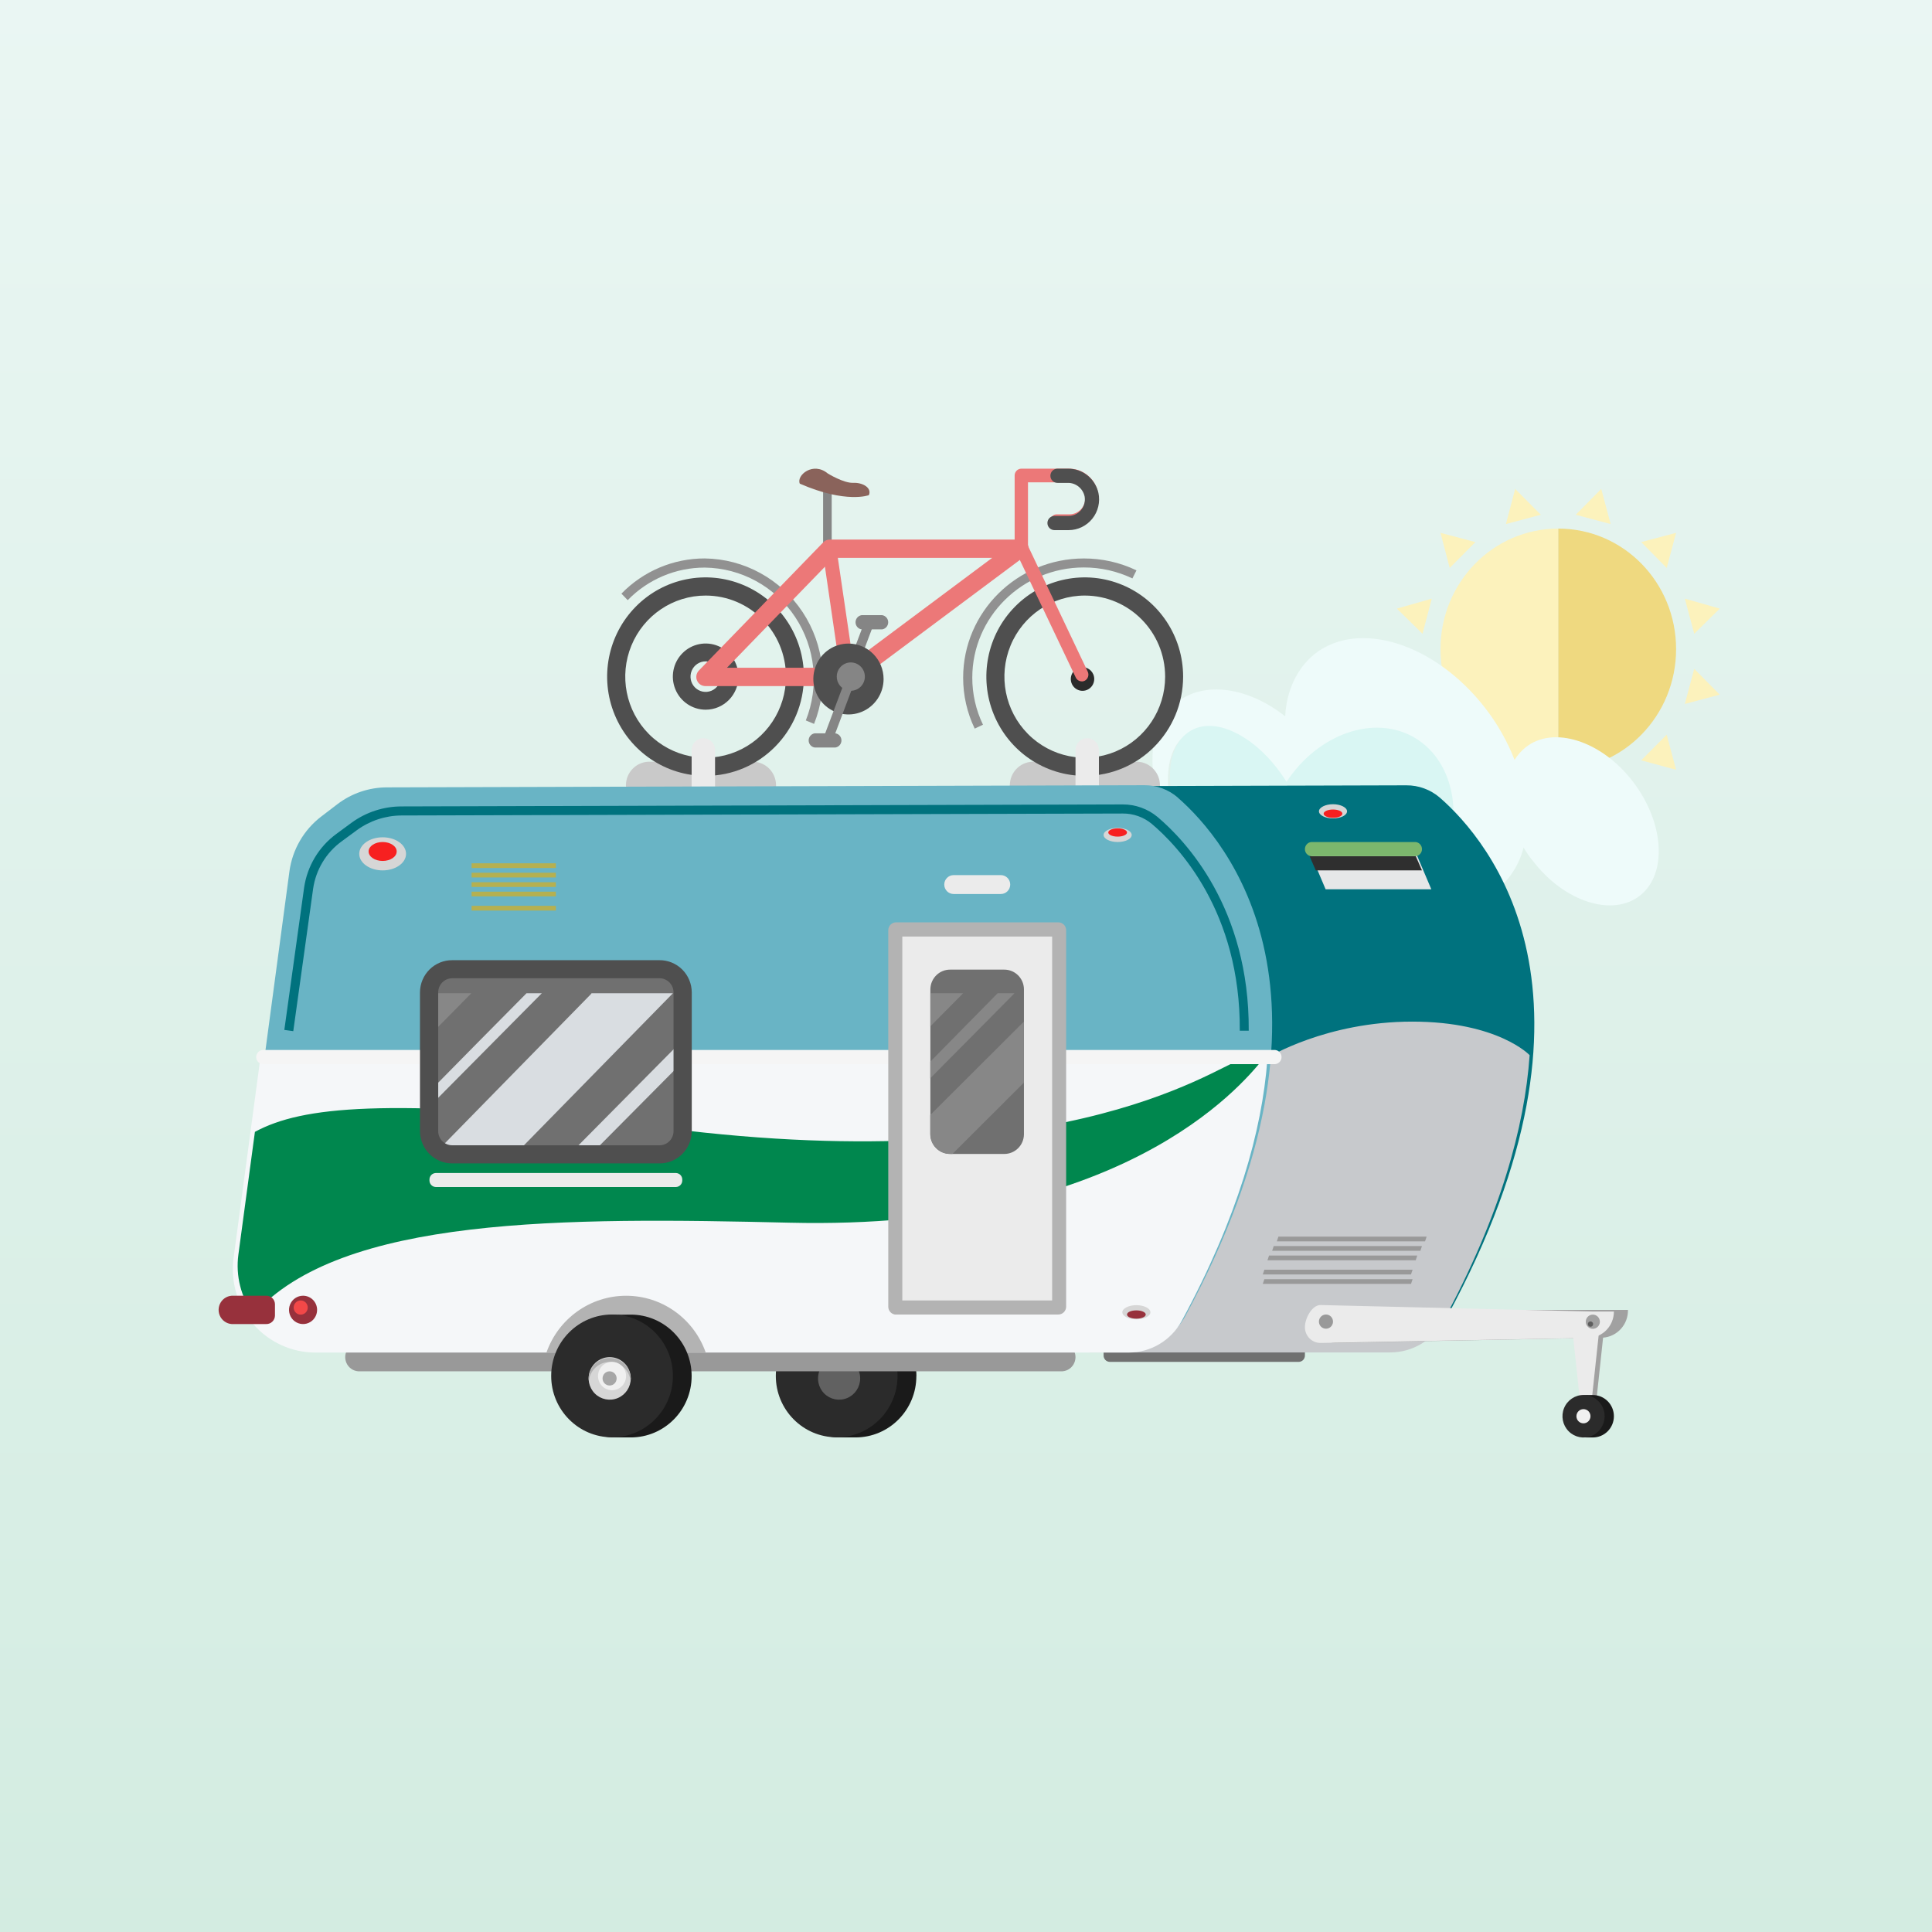
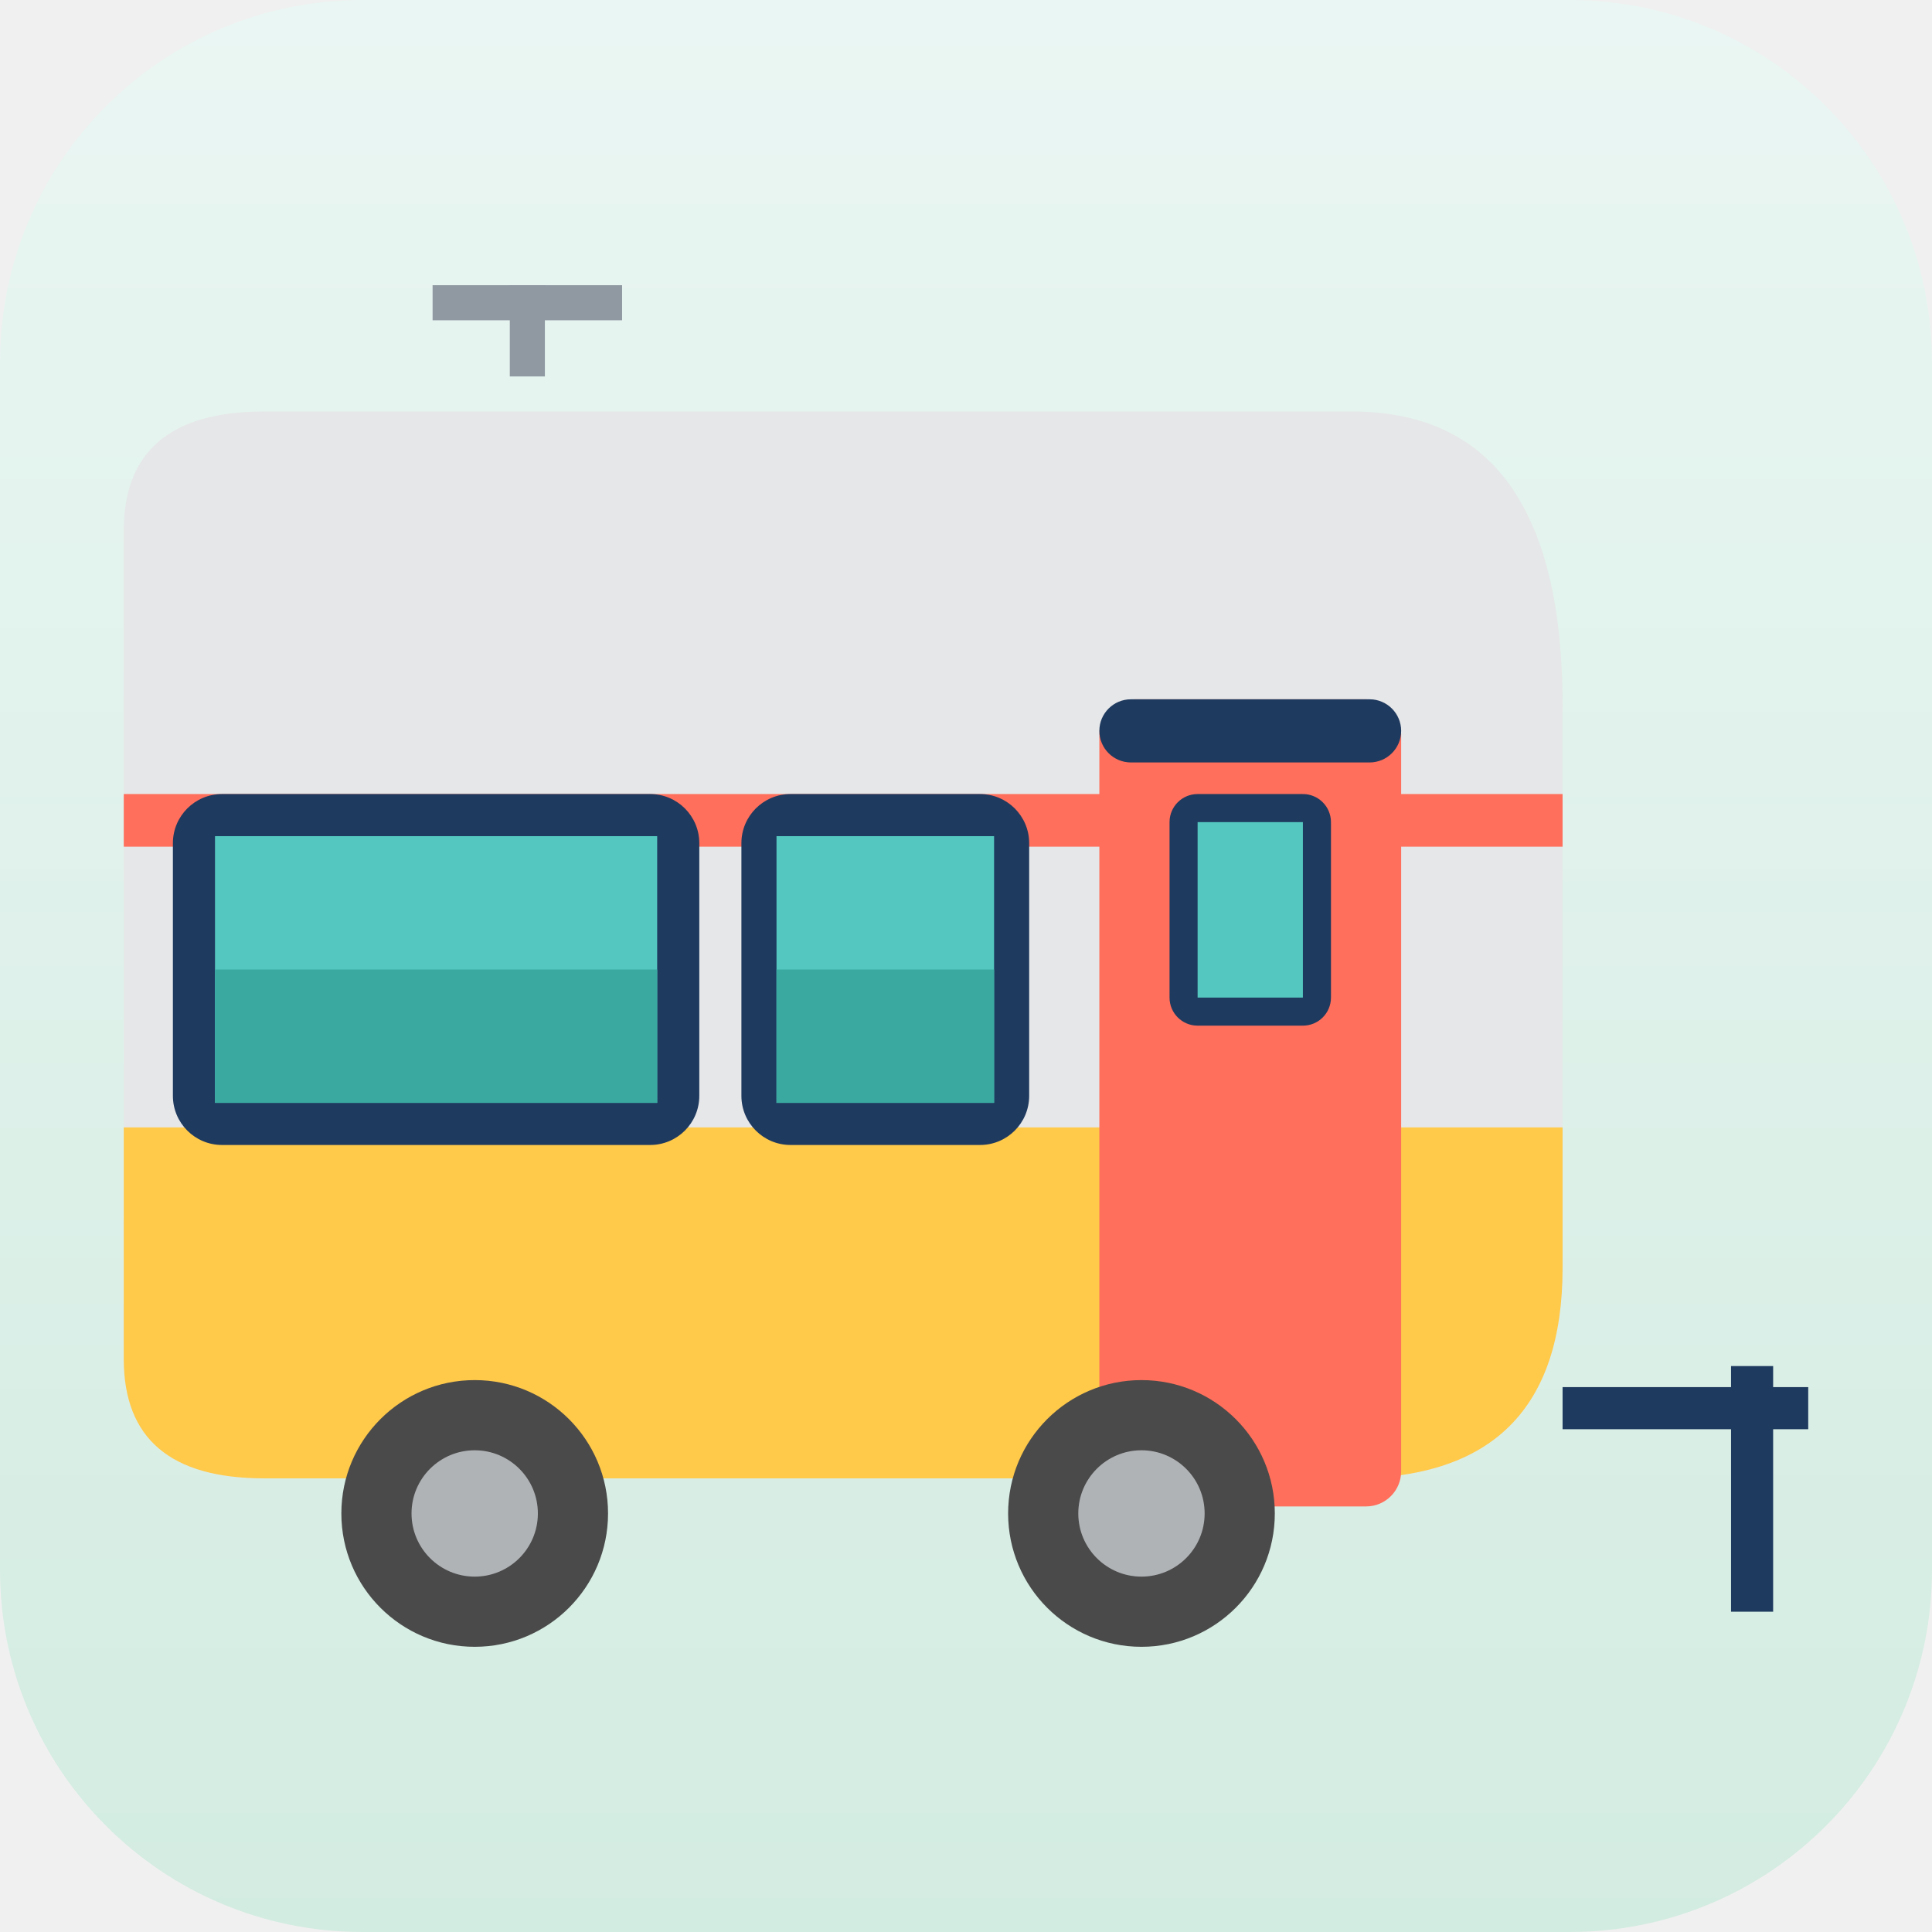
- <svg xmlns="http://www.w3.org/2000/svg" xmlns:xlink="http://www.w3.org/1999/xlink" viewBox="0 0 512 512">
+ <svg xmlns="http://www.w3.org/2000/svg" viewBox="0 0 512 512">
  <defs>
    <linearGradient id="bg" x1="0" y1="0" x2="0" y2="1">
      <stop offset="0" stop-color="#eaf6f3" />
      <stop offset="1" stop-color="#d3ece1" />
    </linearGradient>
  </defs>
-   <rect width="512" height="512" fill="url(#bg)" />
-   <svg x="40" y="112" width="432" height="288" viewBox="50 130 700 466">
-     <defs>
-       <rect id="path-1" x="0" y="0" width="1109.185" height="839.161" />
-     </defs>
-     <g id="UI-|-Autres-vr" stroke="none" stroke-width="1" fill="none" fill-rule="evenodd">
-       <g id="assets-page-assurance-autresvr" transform="translate(-470, -2008)">
-         <g id="illus-assurance-autresvr" transform="translate(451, 1996)">
-           <mask id="mask-2" fill="white">
-             <use xlink:href="#path-1" transform="translate(554.5927, 419.5804) scale(-1, 1) translate(-554.5927, -419.5804) " />
-           </mask>
-           <g id="Mask-Photo" transform="translate(554.5927, 419.5804) scale(-1, 1) translate(-554.5927, -419.5804) " />
-           <g id="illus-assurance-vr" mask="url(#mask-2)">
-             <g transform="translate(19.41074, 12.58741)">
-               <path d="M653.934,278.154 C625.886,278.154 603.341,254.895 603.341,226.336 C603.341,197.776 625.886,174.587 653.934,174.587 L653.934,278.154 Z" id="Path" fill="#FCF2BC" fill-rule="evenodd" />
-               <path d="M653.934,278.154 C681.969,278.154 704.513,254.895 704.513,226.336 C704.513,197.776 681.969,174.587 653.934,174.587 L653.934,278.154 Z" id="Path" fill="#EFD980" fill-rule="evenodd" />
-               <polygon id="Path" fill="#FCF2BC" fill-rule="evenodd" points="723.258 245.902 712.305 234.811 708.27 249.888" />
-               <polygon id="Path" fill="#FCF2BC" fill-rule="evenodd" points="723.258 208.937 708.27 204.671 712.305 219.748" />
-               <polygon id="Path" fill="#FCF2BC" fill-rule="evenodd" points="704.513 176.406 689.525 180.378 700.478 191.483" />
-               <polygon id="Path" fill="#FCF2BC" fill-rule="evenodd" points="672.374 157.552 661.421 168.643 676.409 172.629" />
-               <polygon id="Path" fill="#FCF2BC" fill-rule="evenodd" points="584.61 208.937 599.598 204.671 595.633 219.748" />
-               <polygon id="Path" fill="#FCF2BC" fill-rule="evenodd" points="603.341 176.406 618.329 180.378 607.307 191.483" />
-               <polygon id="Path" fill="#FCF2BC" fill-rule="evenodd" points="635.411 157.552 646.433 168.643 631.445 172.629" />
-               <polygon id="Path" fill="#FCF2BC" fill-rule="evenodd" points="704.513 278.154 689.525 274.098 700.478 263.091" />
-               <polygon id="Path" fill="#F4DC7C" fill-rule="evenodd" points="672.374 297.007 661.421 285.916 676.409 281.93" />
-               <polygon id="Path" fill="#F4DC7C" fill-rule="evenodd" points="635.411 297.007 631.445 281.93 646.433 285.916" />
-               <polygon id="Path" fill="#F4DC7C" fill-rule="evenodd" points="584.61 245.902 599.598 249.888 595.633 234.811" />
-               <polygon id="Path" fill="#F4DC7C" fill-rule="evenodd" points="603.341 278.154 618.329 274.098 607.307 263.091" />
-               <path d="M685.879,283.105 C672.388,265.58 651.577,259.049 639.861,268.559 C637.996,270.048 636.405,271.857 635.161,273.902 C632.036,265.901 627.782,258.397 622.53,251.622 C600.846,223.65 568.014,213.608 549.255,228.462 C541.629,234.699 537.234,244.196 536.652,255.189 C520.818,242.713 501.99,239.804 490.038,249.245 C474.787,261.427 476.562,289.65 493.851,312.182 L498.246,317.524 C497.167,316.007 496.19,314.418 495.321,312.769 C483.3,291.972 483.3,269.105 495.321,262.28 C506.745,255.748 524.631,265.538 536.652,284.559 C550.128,263.762 573.879,255.189 591.459,265.245 C609.636,275.944 613.74,303.007 600.846,325.846 C598.542,329.649 595.892,333.226 592.929,336.531 L605.893,336.531 C613.68,336.781 621.324,334.377 627.591,329.706 C633.227,325.032 637.231,318.661 639.016,311.524 C640.229,313.623 641.621,315.612 643.175,317.469 C656.666,334.993 677.477,341.524 689.192,332.028 C700.908,322.531 699.355,300.629 685.879,283.105 Z" id="Path" fill="#EEFBFA" fill-rule="nonzero" />
-               <path d="M592.028,264.252 C574.738,254.266 550.711,262.783 537.234,283.329 C525.477,264.517 507.328,254.853 496.194,261.315 C484.173,268.07 484.173,290.685 496.194,311.217 C497.068,312.979 498.246,314.434 499.12,315.902 C509.38,326.769 521.983,333.231 533.407,334.406 C534.572,334.406 535.75,334.685 537.22,334.685 L593.775,334.685 C596.732,331.421 599.383,327.886 601.692,324.126 C614.281,301.524 610.177,274.811 592.028,264.252 Z" id="Path" fill="#D9F6F3" fill-rule="nonzero" />
-               <path d="M447.293,317.357 C447.818,315.809 448.838,314.481 450.191,313.58 C452.853,318.413 456.763,322.429 461.504,325.203 C469.047,329.566 476.88,330.154 480.652,327.245 C486.635,320.185 486.879,309.856 481.234,302.517 C475.194,295.022 464.708,292.949 456.31,297.588 C447.911,302.227 443.995,312.256 447.002,321.427 C446.943,320.063 447.041,318.697 447.293,317.357 L447.293,317.357 Z" id="Path" fill="#EEFBFA" fill-rule="nonzero" />
-               <path d="M478.641,330.503 C479.679,329.605 480.652,328.633 481.553,327.594 C477.477,330.503 469.615,329.916 462.322,325.566 C456.776,322.378 452.714,318.308 450.967,313.958 C449.535,314.773 448.486,316.133 448.055,317.734 C447.764,319.07 447.764,320.454 448.055,321.79 C448.733,323.77 449.715,325.63 450.967,327.301 C457.815,335.742 470.076,337.161 478.641,330.503 L478.641,330.503 Z" id="Path" fill="#D9F6F3" fill-rule="nonzero" />
-               <path d="M428.104,294.979 L473.179,294.979 C478.589,294.776 482.871,290.293 482.871,284.832 C482.871,279.371 478.589,274.888 473.179,274.685 L428.104,274.685 C422.694,274.888 418.412,279.371 418.412,284.832 C418.412,290.293 422.694,294.776 428.104,294.979 M263.251,294.979 L308.326,294.979 C313.736,294.776 318.018,290.293 318.018,284.832 C318.018,279.371 313.736,274.888 308.326,274.685 L263.251,274.685 C257.841,274.888 253.559,279.371 253.559,284.832 C253.559,290.293 257.841,294.776 263.251,294.979" id="Shape" fill="#C9C9C9" fill-rule="evenodd" />
-               <polygon id="Path" fill="#858585" fill-rule="evenodd" points="338.232 183.357 341.92 183.357 341.92 156.979 338.232 156.979" />
-               <path d="M357.879,160.224 C357.879,160.224 348.173,163.986 328.222,155.287 C326.641,151.72 333.92,145.65 340.243,150.923 C340.243,150.923 347.036,155.119 351.182,154.937 C355.328,154.755 359.265,157.161 357.879,160.224" id="Path" fill="#8A635B" fill-rule="evenodd" />
-               <polygon id="Path" fill="#858585" fill-rule="evenodd" points="356.326 213.804 360.166 215.063 349.948 242.21 346.107 240.937" />
-               <path d="M354.718,211.762 L363.619,211.762 C365.096,212.01 366.18,213.3 366.18,214.811 C366.18,216.322 365.096,217.612 363.619,217.86 L354.718,217.86 C353.24,217.612 352.157,216.322 352.157,214.811 C352.157,213.3 353.24,212.01 354.718,211.762" id="Path" fill="#858585" fill-rule="evenodd" />
-               <path d="M450.607,203.343 C436.648,203.337 424.06,211.815 418.714,224.822 C413.368,237.83 416.317,252.805 426.186,262.764 C436.054,272.723 450.899,275.704 463.796,270.317 C476.693,264.929 485.102,252.235 485.102,238.154 C485.087,218.94 469.654,203.366 450.607,203.343 M450.607,280.769 C433.517,280.781 418.104,270.405 411.557,254.481 C405.009,238.558 408.616,220.224 420.697,208.03 C432.777,195.836 450.95,192.185 466.739,198.78 C482.529,205.374 492.825,220.915 492.825,238.154 C492.802,261.669 473.918,280.731 450.607,280.769" id="Shape" fill="#4F4F4F" fill-rule="evenodd" />
-               <path d="M454.655,239.161 C454.661,241.217 453.437,243.073 451.555,243.863 C449.673,244.652 447.505,244.219 446.063,242.765 C444.622,241.311 444.192,239.124 444.975,237.226 C445.758,235.327 447.598,234.092 449.636,234.098 C452.408,234.098 454.655,236.365 454.655,239.161" id="Path" fill="#2B2B2B" fill-rule="evenodd" />
-               <path d="M403.328,260.476 C400.049,253.659 398.351,246.178 398.364,238.601 C398.364,210.378 421.615,187.412 450.177,187.412 C457.999,187.384 465.727,189.129 472.79,192.517 L471.043,195.986 C464.523,192.866 457.394,191.256 450.177,191.273 C423.834,191.273 402.288,212.503 402.288,238.587 C402.275,245.588 403.845,252.5 406.877,258.797 L403.328,260.476 Z" id="Path" fill="#919191" fill-rule="evenodd" />
-               <path d="M287.806,203.343 C273.846,203.331 261.254,211.806 255.903,224.813 C250.553,237.82 253.499,252.797 263.366,262.759 C273.234,272.721 288.079,275.704 300.978,270.318 C313.877,264.931 322.288,252.236 322.288,238.154 C322.272,218.945 306.848,203.373 287.806,203.343 M287.806,280.769 C270.713,280.798 255.287,270.433 248.726,254.511 C242.165,238.589 245.763,220.247 257.84,208.045 C269.916,195.843 288.093,192.184 303.887,198.776 C319.682,205.368 329.983,220.911 329.983,238.154 C329.96,261.669 311.076,280.731 287.764,280.769" id="Shape" fill="#4F4F4F" fill-rule="evenodd" />
-               <path d="M287.806,231.594 C285.175,231.589 282.799,233.183 281.788,235.634 C280.778,238.085 281.33,240.908 283.189,242.787 C285.048,244.666 287.846,245.23 290.277,244.215 C292.709,243.201 294.295,240.808 294.295,238.154 C294.295,234.537 291.392,231.602 287.806,231.594 M287.806,252.35 C282.106,252.355 276.964,248.895 274.78,243.584 C272.596,238.273 273.801,232.158 277.831,228.092 C281.862,224.026 287.924,222.811 293.189,225.014 C298.454,227.217 301.884,232.404 301.879,238.154 C301.871,245.991 295.575,252.342 287.806,252.35" id="Shape" fill="#4F4F4F" fill-rule="evenodd" />
-               <path d="M334.35,258.448 L330.801,256.965 C336.635,242.33 334.937,225.734 326.262,212.61 C317.588,199.486 303.054,191.523 287.418,191.329 C274.971,191.313 263.042,196.354 254.322,205.315 L251.619,202.517 C261.05,192.826 273.955,187.376 287.418,187.399 C304.334,187.621 320.054,196.243 329.436,210.444 C338.818,224.644 340.657,242.598 334.35,258.434" id="Path" fill="#919191" fill-rule="evenodd" />
-               <path d="M449.289,240.182 C448.19,240.178 447.191,239.536 446.724,238.531 L420.769,183.986 C420.583,183.583 420.484,183.144 420.478,182.699 L420.478,151.79 C420.471,150.187 421.745,148.876 423.334,148.853 L444.298,148.853 C451.107,149.081 456.511,154.715 456.511,161.587 C456.511,168.46 451.107,174.094 444.298,174.322 L438.572,174.322 C436.964,174.322 435.66,173.007 435.66,171.385 C435.66,169.763 436.964,168.448 438.572,168.448 L444.298,168.448 C447.935,168.282 450.799,165.26 450.799,161.587 C450.799,157.915 447.935,154.893 444.298,154.727 L426.205,154.727 L426.205,182 L451.854,236 C452.55,237.45 451.972,239.195 450.551,239.93 C450.157,240.12 449.726,240.22 449.289,240.224" id="Path" fill="#EC7878" fill-rule="evenodd" />
-               <path d="M443.231,148.853 L438.849,148.853 C437.18,148.853 435.827,150.218 435.827,151.902 C435.827,153.586 437.18,154.951 438.849,154.951 L443.203,154.951 C446.742,154.866 449.833,157.353 450.537,160.853 C450.884,162.914 450.314,165.024 448.978,166.622 C447.642,168.22 445.677,169.143 443.605,169.147 L437.574,169.147 C435.904,169.147 434.551,170.512 434.551,172.196 C434.551,173.88 435.904,175.245 437.574,175.245 L443.674,175.245 C447.623,175.235 451.357,173.43 453.838,170.331 C456.318,167.231 457.281,163.169 456.458,159.273 C455.053,153.106 449.572,148.765 443.3,148.853" id="Path" fill="#4F4F4F" fill-rule="evenodd" />
-               <path d="M296.929,234.35 L347.563,234.35 L410.815,187.161 L342.697,187.161 L296.929,234.35 Z M348.839,242.21 L287.667,242.21 C286.098,242.208 284.684,241.257 284.078,239.797 C283.473,238.337 283.794,236.653 284.894,235.524 L338.302,180.476 C339.029,179.72 340.03,179.296 341.075,179.301 L422.627,179.301 C424.307,179.307 425.794,180.398 426.316,182.008 C426.839,183.618 426.28,185.385 424.929,186.392 L351.14,241.441 C350.476,241.942 349.668,242.212 348.839,242.21 L348.839,242.21 Z" id="Shape" fill="#EC7878" fill-rule="evenodd" />
-               <path d="M349.116,242.21 C347.644,242.237 346.376,241.171 346.135,239.706 L338.094,184.657 C337.992,183.877 338.207,183.088 338.69,182.469 C339.173,181.85 339.882,181.454 340.659,181.371 C342.277,181.11 343.8,182.216 344.069,183.846 L352.166,238.895 C352.255,239.68 352.026,240.468 351.529,241.079 C351.033,241.691 350.313,242.073 349.532,242.14 L349.116,242.14" id="Path" fill="#EC7878" fill-rule="evenodd" />
-               <path d="M364.201,239.161 C364.207,245.317 360.535,250.87 354.898,253.229 C349.262,255.589 342.772,254.291 338.454,249.94 C334.137,245.589 332.844,239.043 335.178,233.355 C337.512,227.667 343.014,223.958 349.116,223.958 C357.444,223.966 364.193,230.774 364.201,239.175" id="Path" fill="#4F4F4F" fill-rule="evenodd" />
-               <path d="M356.159,238.154 C356.152,241.51 353.451,244.226 350.124,244.224 C346.796,244.221 344.1,241.501 344.097,238.145 C344.095,234.788 346.787,232.064 350.114,232.056 C353.453,232.056 356.159,234.786 356.159,238.154" id="Path" fill="#858585" fill-rule="evenodd" />
-               <polygon id="Path" fill="#858585" fill-rule="evenodd" points="341.92 266.559 338.066 265.301 348.284 238.154 352.139 239.413" />
-               <path d="M343.515,268.587 L334.614,268.587 C333.123,268.359 332.022,267.066 332.022,265.545 C332.022,264.025 333.123,262.732 334.614,262.503 L343.515,262.503 C345.005,262.732 346.106,264.025 346.106,265.545 C346.106,267.066 345.005,268.359 343.515,268.587" id="Path" fill="#858585" fill-rule="evenodd" />
-               <path d="M291.827,292.14 L291.827,269.399 C291.686,266.702 289.478,264.588 286.801,264.588 C284.124,264.588 281.915,266.702 281.775,269.399 L281.775,292.14 C281.915,294.837 284.124,296.95 286.801,296.95 C289.478,296.95 291.686,294.837 291.827,292.14 M456.666,292.14 L456.666,269.399 C456.525,266.702 454.317,264.588 451.64,264.588 C448.963,264.588 446.754,266.702 446.614,269.399 L446.614,292.14 C446.754,294.837 448.963,296.95 451.64,296.95 C454.317,296.95 456.525,294.837 456.666,292.14" id="Shape" fill="#EBEBEB" fill-rule="evenodd" />
-               <path d="M378.274,538.49 C378.274,553.039 366.59,564.838 352.166,564.853 C351.501,564.853 344.666,564.853 344.014,564.853 C330.51,563.846 325.99,552.378 325.99,538.49 C325.99,524.601 330.62,513.385 344.014,512.21 C344.776,512.21 351.39,512.112 352.166,512.112 C359.1,512.112 365.75,514.891 370.652,519.839 C375.553,524.786 378.305,531.495 378.302,538.49" id="Path" fill="#1A1A1A" fill-rule="evenodd" />
-               <path d="M370.191,538.49 C370.16,553.048 358.437,564.825 344.005,564.797 C329.572,564.769 317.895,552.945 317.92,538.387 C317.946,523.829 329.665,512.047 344.097,512.07 C358.533,512.101 370.214,523.927 370.191,538.49" id="Path" fill="#2B2B2B" fill-rule="evenodd" />
-               <path d="M354.149,539.51 C354.149,543.204 351.943,546.535 348.56,547.948 C345.177,549.362 341.283,548.58 338.693,545.968 C336.104,543.356 335.329,539.428 336.731,536.015 C338.132,532.603 341.433,530.378 345.095,530.378 C350.092,530.385 354.141,534.47 354.149,539.51" id="Path" fill="#616161" fill-rule="evenodd" />
-               <path d="M440.153,536.462 L139.466,536.462 C137.214,536.616 135.064,535.491 133.891,533.545 C132.719,531.599 132.719,529.156 133.891,527.21 C135.064,525.264 137.214,524.14 139.466,524.294 L440.153,524.294 C442.405,524.14 444.555,525.264 445.727,527.21 C446.9,529.156 446.9,531.599 445.727,533.545 C444.555,535.491 442.405,536.616 440.153,536.462" id="Path" fill="#999999" fill-rule="evenodd" />
-               <path d="M542.503,532.406 L461.296,532.406 C460.58,532.387 459.901,532.082 459.409,531.557 C458.918,531.032 458.654,530.33 458.676,529.608 L458.676,527.007 C458.65,526.284 458.912,525.58 459.405,525.055 C459.898,524.529 460.579,524.224 461.296,524.21 L542.503,524.21 C543.22,524.224 543.901,524.529 544.394,525.055 C544.886,525.58 545.149,526.284 545.123,527.007 L545.123,529.608 C545.149,530.331 544.886,531.035 544.394,531.561 C543.901,532.087 543.22,532.391 542.503,532.406" id="Path" fill="#707070" fill-rule="evenodd" />
-               <path d="M603.12,290.168 C599.101,286.686 593.97,284.788 588.672,284.825 L454.669,285.203 L454.669,526.322 L583.418,526.322 C592.913,526.354 601.671,521.165 606.267,512.783 C681.012,375.007 624.055,308.448 603.12,290.168" id="Path" fill="#00727E" fill-rule="evenodd" />
-               <path d="M591.196,386.294 C554.288,386.294 529.276,401.678 529.276,401.678 L452.645,401.441 L452.645,528.35 L581.726,528.35 C591.265,528.367 600.053,523.133 604.645,514.699 C629.144,469.273 639.473,431.566 641.622,400.699 C641.622,400.699 628.09,386.294 591.196,386.294" id="Path" fill="#C7C9CC" fill-rule="evenodd" />
-               <path d="M490.607,290.168 C511.515,308.448 568.36,374.993 493.754,512.783 C489.167,521.16 480.419,526.35 470.932,526.322 L122.218,526.322 C111.997,526.329 102.271,521.882 95.539,514.123 C88.807,506.365 85.725,496.051 87.085,485.832 L109.047,321.86 C110.31,312.444 115.246,303.926 122.759,298.196 L129.608,292.965 C135.742,288.265 143.23,285.716 150.932,285.706 L476.187,284.783 C481.476,284.746 486.599,286.644 490.607,290.126" id="Path" fill="#69B4C5" fill-rule="evenodd" />
-               <path d="M110.711,390.392 L106.87,389.86 L115.369,328.727 C116.727,319.475 121.725,311.165 129.234,305.678 L135.75,300.881 C141.995,296.337 149.499,293.891 157.199,293.888 L466.912,293.035 L466.912,293.035 C472.354,293.012 477.632,294.912 481.83,298.406 C493.712,308.434 521.317,337.441 521.001,390.196 L517.158,390.196 C517.477,339.077 490.815,311.063 479.376,301.385 C475.862,298.473 471.445,296.899 466.898,296.937 L466.898,296.937 L157.199,297.776 C150.318,297.806 143.618,300.007 138.038,304.07 L131.522,308.867 C124.862,313.685 120.429,321.024 119.237,329.203 L110.711,390.392 Z" id="Path" fill="#00727E" fill-rule="evenodd" />
-               <path d="M96.499,402.531 L85.075,487.846 C83.706,498.081 86.788,508.413 93.529,516.186 C100.27,523.958 110.012,528.414 120.25,528.406 L469.407,528.406 C478.884,528.424 487.619,523.236 492.201,514.867 C516.367,470.224 526.711,433.091 528.998,402.601 L96.499,402.531 Z" id="Path" fill="#F5F7F9" fill-rule="evenodd" />
-               <path d="M527.029,402.531 L517.657,402.531 C505.608,406.406 437.532,456.825 254.225,429.762 C150.724,419.329 114.62,422.573 94.239,433.636 L87.14,486.364 C85.918,495.459 88.25,504.677 93.643,512.07 C131.328,469.72 227.383,470.364 323.938,472.643 C466.094,476.014 517.615,414.126 527.029,402.49" id="Path" fill="#00874E" fill-rule="evenodd" />
-               <path d="M219.452,528.35 L287.806,528.35 C282.666,513.76 268.979,504.013 253.629,504.013 C238.279,504.013 224.592,513.76 219.452,528.35" id="Path" fill="#B3B3B3" fill-rule="evenodd" />
-               <path d="M281.775,538.49 C281.775,553.05 270.074,564.853 255.64,564.853 C254.974,564.853 248.139,564.853 247.501,564.853 C233.983,563.846 229.477,552.378 229.477,538.49 C229.477,524.601 234.107,513.385 247.501,512.21 C248.25,512.21 254.863,512.112 255.64,512.112 C270.076,512.12 281.775,523.927 281.775,538.49" id="Path" fill="#1A1A1A" fill-rule="evenodd" />
-               <path d="M273.733,538.49 C273.702,553.042 261.988,564.818 247.561,564.797 C233.134,564.777 221.453,552.968 221.463,538.415 C221.473,523.862 233.171,512.07 247.598,512.07 C262.034,512.078 273.733,523.885 273.733,538.448" id="Path" fill="#2B2B2B" fill-rule="evenodd" />
-               <path d="M255.64,539.51 C255.64,543.204 253.434,546.535 250.05,547.948 C246.667,549.362 242.773,548.58 240.184,545.968 C237.594,543.356 236.82,539.428 238.221,536.015 C239.623,532.603 242.924,530.378 246.586,530.378 C251.586,530.378 255.64,534.467 255.64,539.51" id="Path" fill="#D6D6D6" fill-rule="evenodd" />
-               <path d="M246.586,532.448 C251.171,532.455 255.021,535.934 255.529,540.531 C255.586,540.189 255.623,539.843 255.64,539.497 C255.449,534.595 251.455,530.721 246.593,530.721 C241.73,530.721 237.736,534.595 237.546,539.497 C237.558,539.843 237.59,540.189 237.643,540.531 C238.151,535.934 242,532.455 246.586,532.448" id="Path" fill="#B0B0B0" fill-rule="evenodd" />
-               <path d="M253.629,538.49 C253.629,541.85 250.929,544.573 247.598,544.573 C244.267,544.573 241.567,541.85 241.567,538.49 C241.567,535.129 244.267,532.406 247.598,532.406 C250.926,532.413 253.621,535.133 253.629,538.49" id="Path" fill="#F0F0F0" fill-rule="evenodd" />
-               <path d="M249.567,539.51 C249.567,541.194 248.213,542.559 246.544,542.559 C244.875,542.559 243.522,541.194 243.522,539.51 C243.522,537.827 244.875,536.462 246.544,536.462 C248.213,536.462 249.567,537.827 249.567,539.51" id="Path" fill="#A6A6A6" fill-rule="evenodd" />
-               <polygon id="Path" fill="#A1A1A1" fill-rule="evenodd" points="666.066 556.755 669.449 556.755 673.789 516.168 661.726 516.168" />
-               <path d="M551.154,517.189 L551.154,517.189 C551.105,519.067 551.816,520.885 553.124,522.223 C554.432,523.56 556.224,524.303 558.087,524.28 L673.054,522.014 C679.235,521.589 683.988,516.331 683.841,510.084 L557.851,510.084 C554.071,510.213 551.092,513.374 551.154,517.189" id="Path" fill="#A1A1A1" fill-rule="evenodd" />
-               <path d="M545.123,517.538 L545.123,517.538 C545.126,519.37 545.865,521.121 547.172,522.392 C548.479,523.663 550.241,524.344 552.055,524.28 L667.023,522.126 C673.051,521.885 677.814,516.883 677.809,510.797 L668.853,510.797 L551.82,508 C548.118,508 545.123,513.762 545.123,517.483" id="Path" fill="#EBEBEB" fill-rule="evenodd" />
-               <polygon id="Path" fill="#EBEBEB" fill-rule="evenodd" points="664.055 556.755 667.438 556.755 671.778 516.168 659.716 516.168" />
-               <path d="M671.778,515.161 C671.778,516.395 671.04,517.508 669.909,517.979 C668.778,518.45 667.477,518.187 666.613,517.312 C665.75,516.437 665.495,515.123 665.967,513.984 C666.439,512.845 667.546,512.106 668.769,512.112 C669.57,512.112 670.337,512.434 670.902,513.006 C671.466,513.578 671.782,514.353 671.778,515.161" id="Path" fill="#A1A1A1" fill-rule="evenodd" />
-               <path d="M557.185,515.161 C557.163,516.841 555.796,518.186 554.131,518.168 C552.465,518.15 551.128,516.776 551.141,515.096 C551.153,513.416 552.511,512.062 554.177,512.07 C554.977,512.07 555.745,512.392 556.309,512.964 C556.874,513.536 557.189,514.312 557.185,515.119" id="Path" fill="#999999" fill-rule="evenodd" />
-               <path d="M668.894,516.182 C668.894,516.815 668.385,517.329 667.757,517.329 C667.129,517.329 666.62,516.815 666.62,516.182 C666.62,515.548 667.129,515.035 667.757,515.035 C668.385,515.035 668.894,515.548 668.894,516.182" id="Path" fill="#5E5E5E" fill-rule="evenodd" />
-               <path d="M677.809,555.734 C677.813,558.155 676.862,560.478 675.167,562.191 C673.471,563.904 671.169,564.867 668.769,564.867 L665.997,564.867 C661.31,564.517 659.757,560.545 659.757,555.734 C659.757,550.923 661.366,547.063 665.997,546.643 L668.769,546.643 C673.762,546.643 677.809,550.726 677.809,555.762" id="Path" fill="#1A1A1A" fill-rule="evenodd" />
-               <path d="M673.83,555.748 C673.83,559.443 671.623,562.774 668.238,564.187 C664.853,565.6 660.958,564.816 658.37,562.201 C655.781,559.586 655.01,555.656 656.416,552.244 C657.822,548.831 661.127,546.61 664.79,546.615 C669.785,546.623 673.83,550.71 673.83,555.748" id="Path" fill="#2B2B2B" fill-rule="evenodd" />
-               <path d="M667.757,555.748 C667.757,557.432 666.404,558.797 664.735,558.797 C663.066,558.797 661.712,557.432 661.712,555.748 C661.712,554.064 663.066,552.699 664.735,552.699 C665.538,552.696 666.309,553.016 666.876,553.588 C667.444,554.161 667.761,554.938 667.757,555.748" id="Path" fill="#F0F0F0" fill-rule="evenodd" />
-               <polygon id="Path" fill="#E6E7E8" fill-rule="evenodd" points="599.404 329.469 554.01 329.469 547.133 313.231 592.527 313.231" />
-               <polygon id="Path" fill="#2F2F2F" fill-rule="evenodd" points="595.383 321.357 592.735 315.273 547.133 315.273 549.782 321.357" />
-               <path d="M592.652,315.273 L547.868,315.273 C546.311,315.122 545.122,313.802 545.122,312.224 C545.122,310.645 546.311,309.325 547.868,309.175 L592.652,309.175 C594.209,309.325 595.398,310.645 595.398,312.224 C595.398,313.802 594.209,315.122 592.652,315.273" id="Path" fill="#7CB76D" fill-rule="evenodd" />
-               <path d="M98.024,404.559 L531.854,404.559 C532.981,404.637 534.056,404.074 534.642,403.101 C535.228,402.128 535.228,400.907 534.642,399.934 C534.056,398.961 532.981,398.398 531.854,398.476 L98.024,398.476 C96.898,398.398 95.823,398.961 95.237,399.934 C94.651,400.907 94.651,402.128 95.237,403.101 C95.823,404.074 96.898,404.637 98.024,404.559" id="Path" fill="#F5F5F5" fill-rule="evenodd" />
-               <path d="M369.581,512.07 L439.224,512.07 C440.113,512.074 440.968,511.721 441.6,511.088 C442.232,510.456 442.589,509.597 442.593,508.699 L442.593,347.035 C442.589,346.137 442.232,345.278 441.6,344.646 C440.968,344.014 440.113,343.661 439.224,343.664 L369.581,343.664 C368.691,343.661 367.836,344.014 367.204,344.646 C366.572,345.278 366.215,346.137 366.211,347.035 L366.211,508.741 C366.215,509.639 366.572,510.498 367.204,511.13 C367.836,511.763 368.691,512.116 369.581,512.112" id="Path" fill="#B3B3B3" fill-rule="evenodd" />
-               <polygon id="Path" fill="#EBEBEB" fill-rule="evenodd" points="372.243 506.028 436.575 506.028 436.575 349.762 372.243 349.762" />
-               <path d="M394.274,331.497 L414.558,331.497 C416.779,331.497 418.579,329.681 418.579,327.441 C418.579,325.201 416.779,323.385 414.558,323.385 L394.274,323.385 C392.053,323.385 390.253,325.201 390.253,327.441 C390.253,329.681 392.053,331.497 394.274,331.497" id="Path" fill="#EBEBEB" fill-rule="evenodd" />
-               <path d="M392.832,443.119 L415.945,443.119 C420.595,443.173 424.411,439.418 424.471,434.727 L424.471,372.364 C424.411,367.673 420.595,363.918 415.945,363.971 L392.832,363.971 C388.179,363.918 384.36,367.67 384.291,372.364 L384.291,434.713 C384.36,439.407 388.179,443.159 392.832,443.105 M179.092,443.105 L267.827,443.105 C273.266,443.128 277.696,438.703 277.726,433.217 L277.726,373.846 C277.712,371.213 276.66,368.693 274.804,366.841 C272.947,364.989 270.437,363.957 267.827,363.972 L179.092,363.972 C176.481,363.957 173.971,364.989 172.115,366.841 C170.258,368.693 169.207,371.213 169.192,373.846 L169.192,433.231 C169.223,438.717 173.653,443.142 179.092,443.119" id="Shape" fill="#707070" fill-rule="evenodd" />
-               <path d="M171.841,457.315 L275.106,457.315 C276.588,457.247 277.755,456.014 277.754,454.517 L277.754,454.112 C277.755,452.615 276.588,451.382 275.106,451.315 L171.841,451.315 C170.358,451.382 169.191,452.615 169.192,454.112 L169.192,454.517 C169.191,456.014 170.358,457.247 171.841,457.315" id="Path" fill="#EBEBEB" fill-rule="evenodd" />
-               <path d="M420.478,374.112 L413.172,374.112 C403.54,383.902 393.904,393.692 384.263,403.483 L384.263,410.615 C396.326,398.448 408.388,386.27 420.451,374.084 M392.832,443.119 L393.761,443.119 L424.444,412.503 L424.444,386.294 L384.236,426.392 L384.236,434.601 C384.266,439.331 388.088,443.142 392.776,443.119 M398.322,374.112 L384.291,374.112 L384.291,388.322 L398.364,374.112 M187.286,374.112 L169.151,374.112 L169.151,392.378 C175.168,386.28 181.176,380.191 187.175,374.112" id="Shape" fill="#878787" fill-rule="evenodd" />
-               <path d="M217.442,374.112 L210.87,374.112 C196.922,388.172 183.016,402.256 169.151,416.364 L169.151,422.825 L217.442,374.112 Z M206.128,443.119 L273.733,374.112 L238.808,374.112 C238.669,374.28 238.558,374.462 238.392,374.629 L173.227,441.175 C174.89,442.427 176.906,443.108 178.981,443.119 L206.128,443.119 Z M277.754,403.762 L277.754,394.406 L229.504,443.119 L238.697,443.119 C251.711,430 264.73,416.881 277.754,403.762" id="Shape" fill="#D9DDE1" fill-rule="evenodd" />
-               <path d="M178.981,367.678 C175.663,367.671 172.965,370.373 172.95,373.72 L172.95,433.357 C172.953,434.965 173.591,436.506 174.723,437.64 C175.854,438.773 177.386,439.406 178.981,439.399 L267.965,439.399 C269.56,439.406 271.092,438.773 272.223,437.64 C273.355,436.506 273.993,434.965 273.997,433.357 L273.997,373.72 C273.981,370.373 271.283,367.671 267.965,367.678 L178.981,367.678 Z M267.965,447.175 L178.981,447.175 C175.325,447.201 171.808,445.759 169.207,443.167 C166.606,440.574 165.134,437.045 165.116,433.357 L165.116,373.72 C165.138,370.034 166.612,366.509 169.212,363.919 C171.813,361.33 175.327,359.89 178.981,359.916 L267.965,359.916 C271.619,359.89 275.133,361.33 277.734,363.919 C280.335,366.509 281.808,370.034 281.83,373.72 L281.83,433.357 C281.812,437.045 280.34,440.574 277.739,443.167 C275.138,445.759 271.622,447.201 267.965,447.175 L267.965,447.175 Z" id="Shape" fill="#4F4F4F" fill-rule="evenodd" />
-               <path d="M99.078,516.168 L85.102,516.168 C82.85,516.322 80.7,515.197 79.527,513.251 C78.355,511.305 78.355,508.862 79.527,506.917 C80.7,504.971 82.85,503.846 85.102,504 L99.078,504 C101.102,503.945 102.789,505.553 102.849,507.594 L102.849,512.573 C102.789,514.615 101.102,516.223 99.078,516.168 M120.943,510.084 C120.943,512.545 119.473,514.763 117.22,515.705 C114.966,516.646 112.372,516.126 110.647,514.386 C108.922,512.646 108.406,510.029 109.34,507.756 C110.273,505.482 112.472,504 114.912,504 C116.511,504 118.045,504.641 119.176,505.782 C120.307,506.923 120.943,508.47 120.943,510.084" id="Shape" fill="#97313C" fill-rule="evenodd" />
-               <path d="M116.922,509.077 C116.922,510.761 115.569,512.126 113.899,512.126 C112.23,512.126 110.877,510.761 110.877,509.077 C110.877,507.393 112.23,506.028 113.899,506.028 C115.569,506.028 116.922,507.393 116.922,509.077" id="Path" fill="#F24848" fill-rule="evenodd" />
-               <path d="M478.78,511.105 C478.78,512.783 476.09,514.14 472.749,514.14 C469.407,514.14 466.718,512.741 466.718,511.105 C466.718,509.469 469.421,508.056 472.749,508.056 C476.076,508.056 478.78,509.455 478.78,511.105" id="Path" fill="#D6D6D6" fill-rule="evenodd" />
-               <path d="M476.769,512.07 C476.769,513.063 474.981,513.846 472.749,513.846 C470.516,513.846 468.728,513.063 468.728,512.07 C468.728,511.077 470.53,510.294 472.749,510.294 C474.967,510.294 476.769,511.091 476.769,512.07" id="Path" fill="#97313C" fill-rule="evenodd" />
-               <path d="M563.217,295.986 C563.217,297.664 560.527,299.035 557.185,299.035 C553.844,299.035 551.154,297.636 551.154,295.986 C551.154,294.336 553.927,292.937 557.185,292.937 C560.444,292.937 563.217,294.336 563.217,295.986" id="Path" fill="#D6D6D6" fill-rule="evenodd" />
-               <path d="M561.206,297.007 C561.206,297.986 559.418,298.783 557.185,298.783 C554.953,298.783 553.165,297.986 553.165,297.007 C553.165,296.028 554.967,295.217 557.185,295.217 C559.404,295.217 561.206,296.014 561.206,297.007" id="Path" fill="#F72020" fill-rule="evenodd" />
-               <path d="M470.738,306.14 C470.738,307.818 468.049,309.175 464.707,309.175 C461.366,309.175 458.676,307.776 458.676,306.14 C458.676,304.503 461.38,303.091 464.707,303.091 C468.035,303.091 470.738,304.49 470.738,306.14" id="Path" fill="#D6D6D6" fill-rule="evenodd" />
-               <path d="M468.728,305.077 C468.728,306.056 466.939,306.853 464.721,306.853 C462.503,306.853 460.686,306.056 460.686,305.077 C460.686,304.098 462.489,303.301 464.721,303.301 C466.953,303.301 468.728,304.098 468.728,305.077" id="Path" fill="#F72020" fill-rule="evenodd" />
-               <path d="M159.14,314.252 C159.14,318.168 154.634,321.357 149.088,321.357 C143.542,321.357 139.036,318.168 139.036,314.252 C139.036,310.336 143.529,307.147 149.088,307.147 C154.648,307.147 159.14,310.322 159.14,314.252" id="Path" fill="#D6D6D6" fill-rule="evenodd" />
-               <path d="M155.12,313.231 C155.12,315.483 152.416,317.301 149.088,317.301 C145.761,317.301 143.057,315.483 143.057,313.231 C143.057,310.979 145.761,309.175 149.088,309.175 C152.416,309.175 155.12,310.993 155.12,313.231" id="Path" fill="#F72020" fill-rule="evenodd" />
-               <polygon id="Path" fill="#B5B051" fill-rule="evenodd" points="187.286 320.336 223.473 320.336 223.473 318.308 187.286 318.308" />
-               <polygon id="Path" fill="#B5B051" fill-rule="evenodd" points="187.286 324.392 223.473 324.392 223.473 322.364 187.286 322.364" />
-               <polygon id="Path" fill="#B5B051" fill-rule="evenodd" points="187.286 328.462 223.473 328.462 223.473 326.434 187.286 326.434" />
-               <polygon id="Path" fill="#B5B051" fill-rule="evenodd" points="187.286 332.517 223.473 332.517 223.473 330.49 187.286 330.49" />
-               <polygon id="Path" fill="#B5B051" fill-rule="evenodd" points="187.286 338.601 223.473 338.601 223.473 336.573 187.286 336.573" />
-               <polygon id="Path" fill="#999999" fill-rule="evenodd" points="596.714 480.657 533.061 480.657 533.74 478.629 597.393 478.629" />
-               <polygon id="Path" fill="#999999" fill-rule="evenodd" points="594.704 484.713 531.05 484.713 531.73 482.685 595.383 482.685" />
-               <polygon id="Path" fill="#999999" fill-rule="evenodd" points="592.693 488.783 529.04 488.783 529.719 486.741 593.373 486.741" />
-               <polygon id="Path" fill="#999999" fill-rule="evenodd" points="590.683 494.867 527.029 494.867 527.709 492.839 591.362 492.839" />
-               <polygon id="Path" fill="#999999" fill-rule="evenodd" points="590.683 498.923 527.029 498.923 527.709 496.895 591.362 496.895" />
-             </g>
-           </g>
-         </g>
-       </g>
-     </g>
+   <rect width="512" height="512" rx="96" fill="url(#bg)" />
+   <svg x="26" y="70" width="460" height="372" viewBox="14 54 492 400">
+     <rect x="130" y="60" width="10" height="26" fill="#9099A2" />
+     <rect x="108" y="60" width="54" height="10" fill="#9099A2" />
+     <path d="M20 130 Q20 96 60 96 L370 96 Q430 96 430 180 L430 340 Q430 400 370 400 L60 400 Q20 400 20 366 Z" fill="#E6E7E8" />
+     <path d="M20 205 L430 205 L430 220 L20 220 Z" fill="#FF6F5B" />
+     <path d="M20 300 L430 300 L430 340 Q430 400 370 400 L60 400 Q20 400 20 366 Z" fill="#FFC94A" />
+     <rect x="34" y="205" width="150" height="100" rx="14" fill="#1F3A5F" />
+     <rect x="46" y="217" width="126" height="76" fill="#54C8C0" />
+     <rect x="46" y="255" width="126" height="38" fill="#3AA9A0" />
+     <rect x="196" y="205" width="82" height="100" rx="14" fill="#1F3A5F" />
+     <rect x="206" y="217" width="62" height="76" fill="#54C8C0" />
+     <rect x="206" y="255" width="62" height="38" fill="#3AA9A0" />
+     <rect x="298" y="178" width="86" height="230" rx="10" fill="#FF6F5B" />
+     <rect x="298" y="178" width="86" height="18" rx="9" fill="#1F3A5F" />
+     <rect x="318" y="205" width="46" height="66" rx="8" fill="#1F3A5F" />
+     <rect x="326" y="213" width="30" height="50" fill="#54C8C0" />
+     <rect x="430" y="374" width="70" height="12" fill="#1F3A5F" />
+     <rect x="478" y="368" width="12" height="70" fill="#1F3A5F" />
+     <circle cx="120" cy="410" r="38" fill="#4A4A4A" />
+     <circle cx="120" cy="410" r="18" fill="#B0B3B6" />
+     <circle cx="310" cy="410" r="38" fill="#4A4A4A" />
+     <circle cx="310" cy="410" r="18" fill="#B0B3B6" />
  </svg>
</svg>
